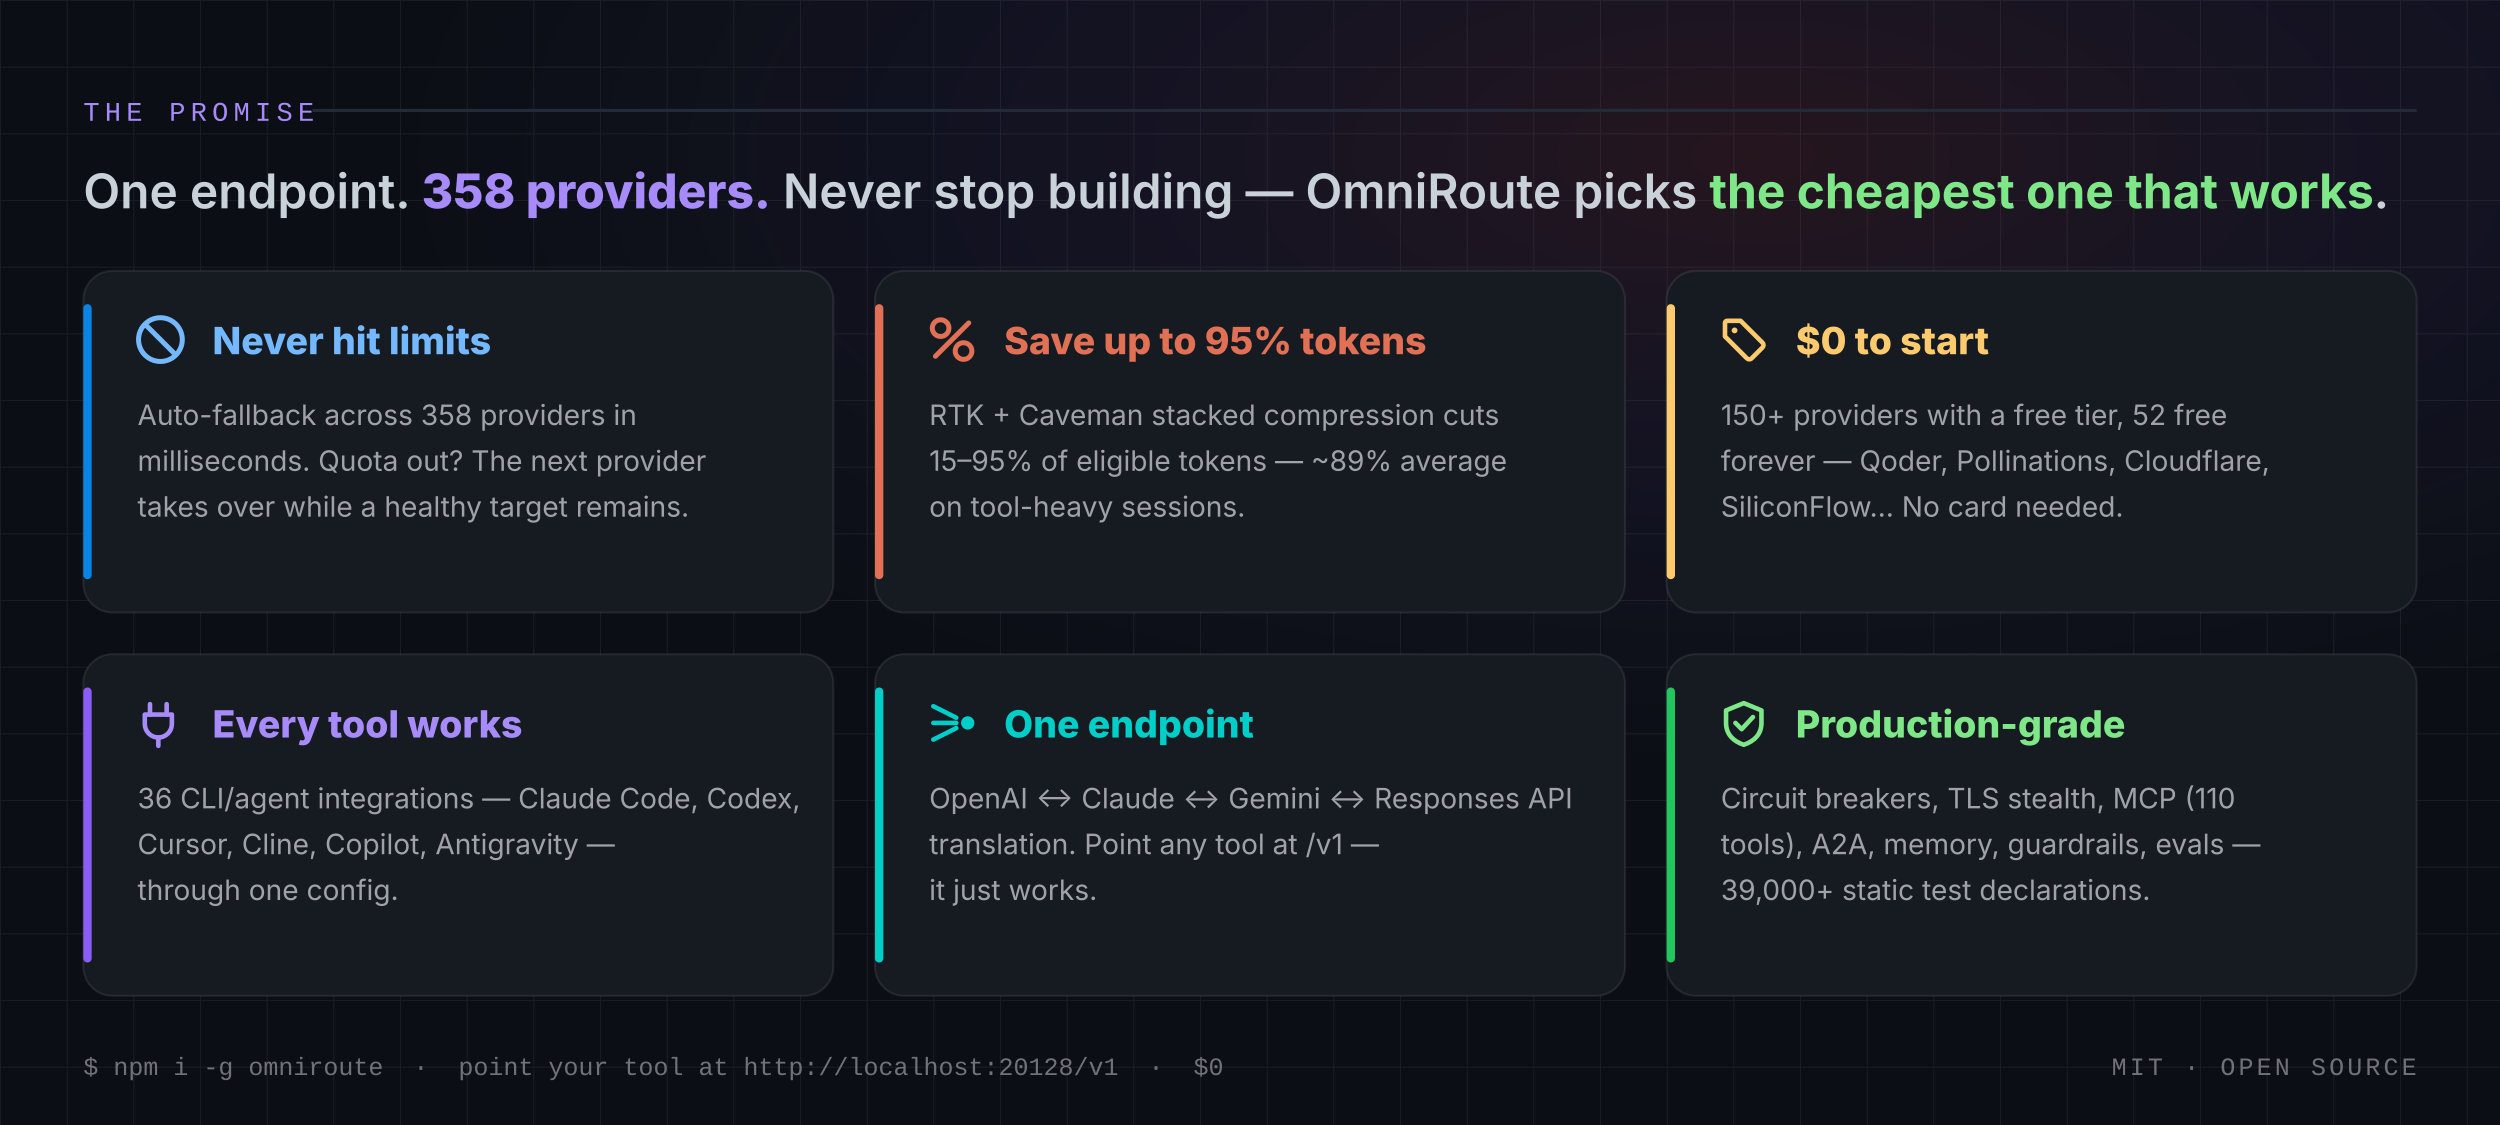
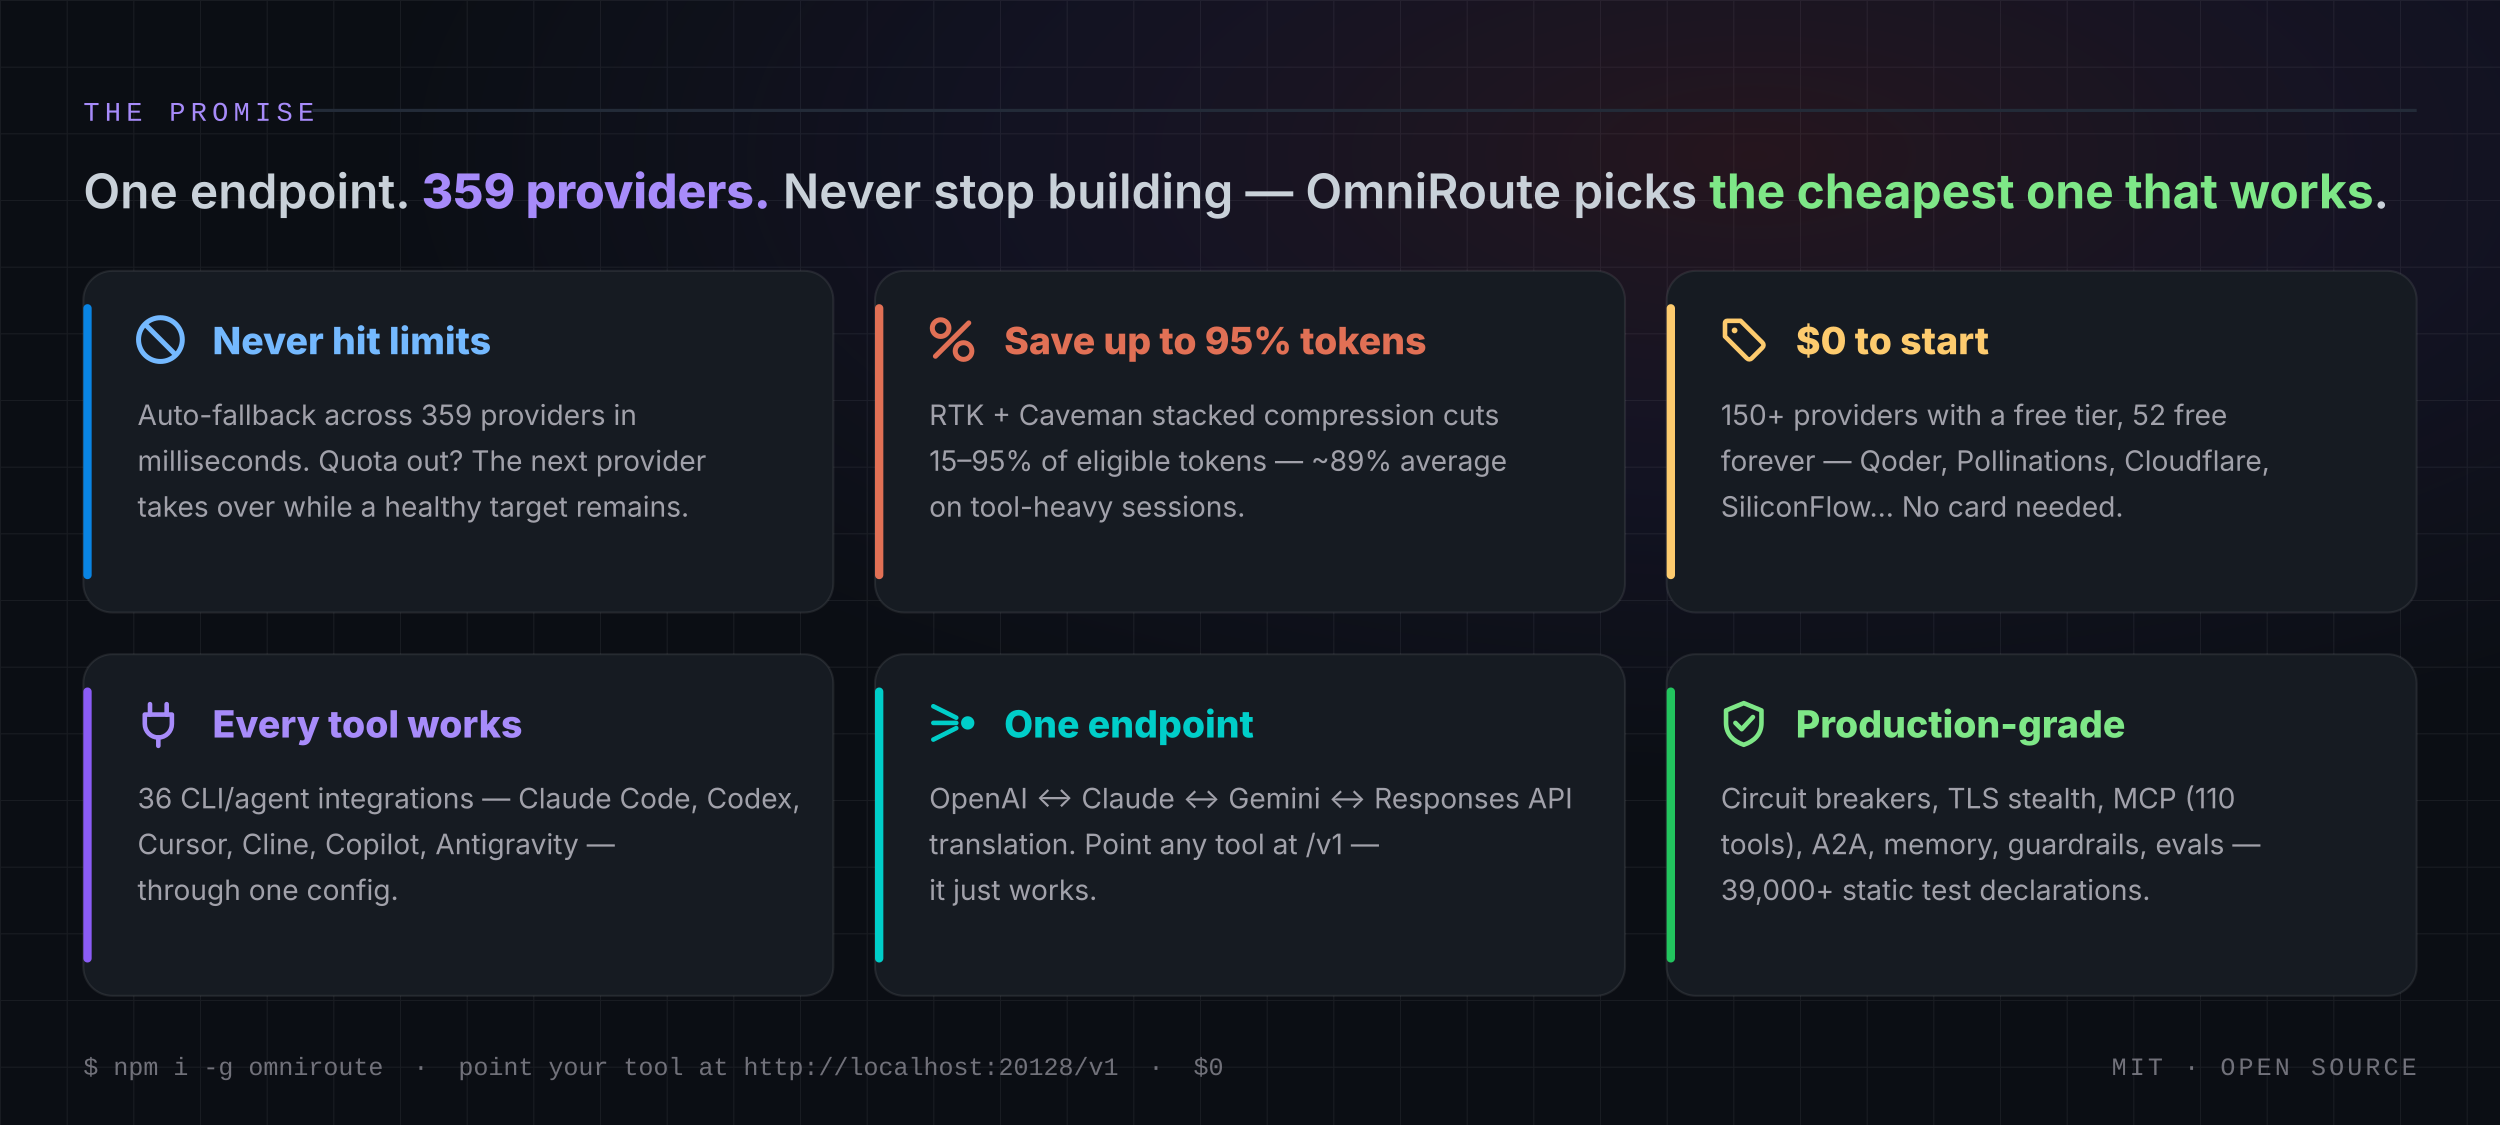
- <svg xmlns="http://www.w3.org/2000/svg" viewBox="0 0 1200 540" role="img" aria-label="The OmniRoute promise: one endpoint and 358 providers. Six pillars. Resilient fallback: automatic routing continues while another healthy target is available. Save up to 95 percent of eligible tokens: RTK plus Caveman stacked compression averages about 89 percent on tool-heavy sessions. Zero dollars to start: 150+ providers with a free tier and 52 recurring or keyless free-forever providers. Every tool works: 36 CLI and agent integration records, including Claude Code, Codex, Cursor, Cline, Copilot and Antigravity, through one config. One endpoint: OpenAI, Claude, Gemini and Responses API translation at /v1. Production controls: circuit breakers, TLS stealth, MCP with 110 tools, A2A, memory, guardrails, evals, and 39,000+ static test declarations across 5,100+ tracked test files.">
+ <svg xmlns="http://www.w3.org/2000/svg" viewBox="0 0 1200 540" role="img" aria-label="The OmniRoute promise: one endpoint and 359 providers. Six pillars. Resilient fallback: automatic routing continues while another healthy target is available. Save up to 95 percent of eligible tokens: RTK plus Caveman stacked compression averages about 89 percent on tool-heavy sessions. Zero dollars to start: 150+ providers with a free tier and 53 recurring or keyless free-forever providers. Every tool works: 36 CLI and agent integration records, including Claude Code, Codex, Cursor, Cline, Copilot and Antigravity, through one config. One endpoint: OpenAI, Claude, Gemini and Responses API translation at /v1. Production controls: circuit breakers, TLS stealth, MCP with 110 tools, A2A, memory, guardrails, evals, and 39,000+ static test declarations across 5,100+ tracked test files.">
  <defs>
    <pattern id="gridPaperP" width="32" height="32" patternUnits="userSpaceOnUse">
      <path d="M 32 0 L 0 0 0 32" fill="none" stroke="#ffffff" stroke-opacity="0.06" stroke-width="1" />
    </pattern>
    <radialGradient id="bgGlowP" cx="70%" cy="14%" r="55%">
      <stop offset="0%" stop-color="#e54d5e" stop-opacity="0.12" />
      <stop offset="55%" stop-color="#8b5cf6" stop-opacity="0.06" />
      <stop offset="100%" stop-color="#6366f1" stop-opacity="0" />
    </radialGradient>
  </defs>
  <rect width="1200" height="540" fill="#0b0e14" />
  <rect width="1200" height="540" fill="url(#gridPaperP)" />
  <rect width="1200" height="540" fill="url(#bgGlowP)" />
  <g>
    <text x="40" y="58" font-family="Consolas, 'Courier New', monospace" font-size="13" letter-spacing="2.5" fill="#a78bfa">THE PROMISE</text>
    <line x1="150" y1="53" x2="1160" y2="53" stroke="#232b38" stroke-width="1.5" />
  </g>
  <g>
-     <text x="40" y="100" font-family="Inter, 'Segoe UI', Arial, Helvetica, system-ui, sans-serif" font-size="23" font-weight="600" fill="#c9d1d9">One endpoint. <tspan fill="#a78bfa" font-weight="800">358 providers.</tspan> Never stop building — OmniRoute picks <tspan fill="#7ee787" font-weight="700">the cheapest one that works</tspan>.</text>
+     <text x="40" y="100" font-family="Inter, 'Segoe UI', Arial, Helvetica, system-ui, sans-serif" font-size="23" font-weight="600" fill="#c9d1d9">One endpoint. <tspan fill="#a78bfa" font-weight="800">359 providers.</tspan> Never stop building — OmniRoute picks <tspan fill="#7ee787" font-weight="700">the cheapest one that works</tspan>.</text>
  </g>
  <g font-family="Inter, 'Segoe UI', Arial, Helvetica, system-ui, sans-serif">
    <g>
      <rect x="40" y="130" width="360" height="164" rx="14" fill="#161b22" stroke="#ffffff" stroke-opacity="0.08" stroke-width="1" />
      <rect x="40" y="130" width="360" height="164" rx="14" fill="none" stroke="#74b9ff" stroke-width="1.5" opacity="0">
        <animate attributeName="opacity" values="0;0.9;0;0" keyTimes="0;0.055;0.12;1" dur="12s" begin="3s" repeatCount="indefinite" />
      </rect>
      <rect x="40" y="146" width="4" height="132" rx="2" fill="#0984e3" />
      <g transform="translate(66,152)" stroke="#74b9ff" stroke-width="2.4" fill="none" stroke-linecap="round">
        <circle cx="11" cy="11" r="10.5" />
        <line x1="3.9" y1="3.9" x2="18.1" y2="18.1" />
      </g>
      <text x="102" y="170" font-size="18" font-weight="800" fill="#74b9ff">Never hit limits</text>
-       <text x="66" y="204" font-size="13.5" fill="#a1a1aa">Auto-fallback across 358 providers in</text>
+       <text x="66" y="204" font-size="13.5" fill="#a1a1aa">Auto-fallback across 359 providers in</text>
      <text x="66" y="226" font-size="13.5" fill="#a1a1aa">milliseconds. Quota out? The next provider</text>
      <text x="66" y="248" font-size="13.5" fill="#a1a1aa">takes over while a healthy target remains.</text>
    </g>
    <g>
      <rect x="420" y="130" width="360" height="164" rx="14" fill="#161b22" stroke="#ffffff" stroke-opacity="0.08" stroke-width="1" />
      <rect x="420" y="130" width="360" height="164" rx="14" fill="none" stroke="#e17055" stroke-width="1.5" opacity="0">
        <animate attributeName="opacity" values="0;0;0.9;0;0" keyTimes="0;0.167;0.222;0.287;1" dur="12s" begin="3s" repeatCount="indefinite" />
      </rect>
      <rect x="420" y="146" width="4" height="132" rx="2" fill="#e17055" />
      <g transform="translate(446,152)" stroke="#e17055" stroke-width="2.4" fill="none" stroke-linecap="round">
        <circle cx="5.5" cy="5.5" r="4" />
        <circle cx="16.5" cy="16.5" r="4" />
        <line x1="19" y1="3" x2="3" y2="19" />
      </g>
      <text x="482" y="170" font-size="18" font-weight="800" fill="#e17055">Save up to 95% tokens</text>
      <text x="446" y="204" font-size="13.5" fill="#a1a1aa">RTK + Caveman stacked compression cuts</text>
      <text x="446" y="226" font-size="13.5" fill="#a1a1aa">15–95% of eligible tokens — ~89% average</text>
      <text x="446" y="248" font-size="13.5" fill="#a1a1aa">on tool-heavy sessions.</text>
    </g>
    <g>
      <rect x="800" y="130" width="360" height="164" rx="14" fill="#161b22" stroke="#ffffff" stroke-opacity="0.08" stroke-width="1" />
      <rect x="800" y="130" width="360" height="164" rx="14" fill="none" stroke="#fdcb6e" stroke-width="1.5" opacity="0">
        <animate attributeName="opacity" values="0;0;0.9;0;0" keyTimes="0;0.334;0.389;0.454;1" dur="12s" begin="3s" repeatCount="indefinite" />
      </rect>
      <rect x="800" y="146" width="4" height="132" rx="2" fill="#fdcb6e" />
      <g transform="translate(826,152)" stroke="#fdcb6e" stroke-width="2.2" fill="none" stroke-linecap="round" stroke-linejoin="round">
        <path d="M 2,9.5 L 2,3 A 1,1 0 0 1 3,2 L 9.5,2 L 20,12.5 A 1.6,1.6 0 0 1 20,14.8 L 14.8,20 A 1.6,1.6 0 0 1 12.5,20 Z" />
        <circle cx="6.6" cy="6.6" r="1.4" fill="#fdcb6e" stroke="none" />
      </g>
      <text x="862" y="170" font-size="18" font-weight="800" fill="#fdcb6e">$0 to start</text>
      <text x="826" y="204" font-size="13.5" fill="#a1a1aa">150+ providers with a free tier, 52 free</text>
      <text x="826" y="226" font-size="13.5" fill="#a1a1aa">forever — Qoder, Pollinations, Cloudflare,</text>
      <text x="826" y="248" font-size="13.5" fill="#a1a1aa">SiliconFlow… No card needed.</text>
    </g>
    <g>
      <rect x="40" y="314" width="360" height="164" rx="14" fill="#161b22" stroke="#ffffff" stroke-opacity="0.08" stroke-width="1" />
      <rect x="40" y="314" width="360" height="164" rx="14" fill="none" stroke="#a78bfa" stroke-width="1.5" opacity="0">
        <animate attributeName="opacity" values="0;0;0.9;0;0" keyTimes="0;0.5;0.555;0.62;1" dur="12s" begin="3s" repeatCount="indefinite" />
      </rect>
      <rect x="40" y="330" width="4" height="132" rx="2" fill="#8b5cf6" />
      <g transform="translate(66,336)" stroke="#a78bfa" stroke-width="2.2" fill="none" stroke-linecap="round" stroke-linejoin="round">
        <path d="M 6,2 L 6,7 M 14,2 L 14,7" />
        <path d="M 3.5,7 L 16.5,7 L 16.5,11.5 A 6.5,6.5 0 0 1 10,18 A 6.5,6.5 0 0 1 3.5,11.5 Z" />
        <path d="M 10,18 L 10,22" />
      </g>
      <text x="102" y="354" font-size="18" font-weight="800" fill="#a78bfa">Every tool works</text>
      <text x="66" y="388" font-size="13.5" fill="#a1a1aa">36 CLI/agent integrations — Claude Code, Codex,</text>
      <text x="66" y="410" font-size="13.5" fill="#a1a1aa">Cursor, Cline, Copilot, Antigravity —</text>
      <text x="66" y="432" font-size="13.5" fill="#a1a1aa">through one config.</text>
    </g>
    <g>
      <rect x="420" y="314" width="360" height="164" rx="14" fill="#161b22" stroke="#ffffff" stroke-opacity="0.08" stroke-width="1" />
      <rect x="420" y="314" width="360" height="164" rx="14" fill="none" stroke="#00cec9" stroke-width="1.5" opacity="0">
        <animate attributeName="opacity" values="0;0;0.9;0;0" keyTimes="0;0.667;0.722;0.787;1" dur="12s" begin="3s" repeatCount="indefinite" />
      </rect>
      <rect x="420" y="330" width="4" height="132" rx="2" fill="#00cec9" />
      <g transform="translate(446,336)" stroke="#00cec9" stroke-width="2.2" fill="none" stroke-linecap="round">
        <path d="M 2,3 L 13,8.5 M 2,11 L 13,11 M 2,19 L 13,13.5" />
        <circle cx="18.5" cy="11" r="3.2" fill="#00cec9" stroke="none" />
      </g>
      <text x="482" y="354" font-size="18" font-weight="800" fill="#00cec9">One endpoint</text>
      <text x="446" y="388" font-size="13.5" fill="#a1a1aa">OpenAI ↔ Claude ↔ Gemini ↔ Responses API</text>
      <text x="446" y="410" font-size="13.5" fill="#a1a1aa">translation. Point any tool at /v1 —</text>
      <text x="446" y="432" font-size="13.5" fill="#a1a1aa">it just works.</text>
    </g>
    <g>
      <rect x="800" y="314" width="360" height="164" rx="14" fill="#161b22" stroke="#ffffff" stroke-opacity="0.08" stroke-width="1" />
      <rect x="800" y="314" width="360" height="164" rx="14" fill="none" stroke="#7ee787" stroke-width="1.5" opacity="0">
        <animate attributeName="opacity" values="0;0;0.9;0;0" keyTimes="0;0.834;0.889;0.954;1" dur="12s" begin="3s" repeatCount="indefinite" />
      </rect>
      <rect x="800" y="330" width="4" height="132" rx="2" fill="#22c55e" />
      <g transform="translate(826,336)" stroke="#7ee787" stroke-width="2.2" fill="none" stroke-linecap="round" stroke-linejoin="round">
        <path d="M 11,1.5 L 19.5,5 L 19.5,11 C 19.5,16.5 16,19.8 11,21.5 C 6,19.8 2.5,16.5 2.5,11 L 2.5,5 Z" />
        <path d="M 7,11 L 10,14 L 15.4,8.2" />
      </g>
      <text x="862" y="354" font-size="18" font-weight="800" fill="#7ee787">Production-grade</text>
      <text x="826" y="388" font-size="13.5" fill="#a1a1aa">Circuit breakers, TLS stealth, MCP (110</text>
      <text x="826" y="410" font-size="13.5" fill="#a1a1aa">tools), A2A, memory, guardrails, evals —</text>
      <text x="826" y="432" font-size="13.5" fill="#a1a1aa">39,000+ static test declarations.</text>
    </g>
  </g>
  <g>
    <text x="40" y="516" font-family="Consolas, 'Courier New', monospace" font-size="12" fill="#71717a">$ npm i -g omniroute  ·  point your tool at http://localhost:20128/v1  ·  $0</text>
    <text x="1160" y="516" text-anchor="end" font-family="Consolas, 'Courier New', monospace" font-size="12" letter-spacing="1.5" fill="#71717a">MIT · OPEN SOURCE</text>
  </g>
</svg>
